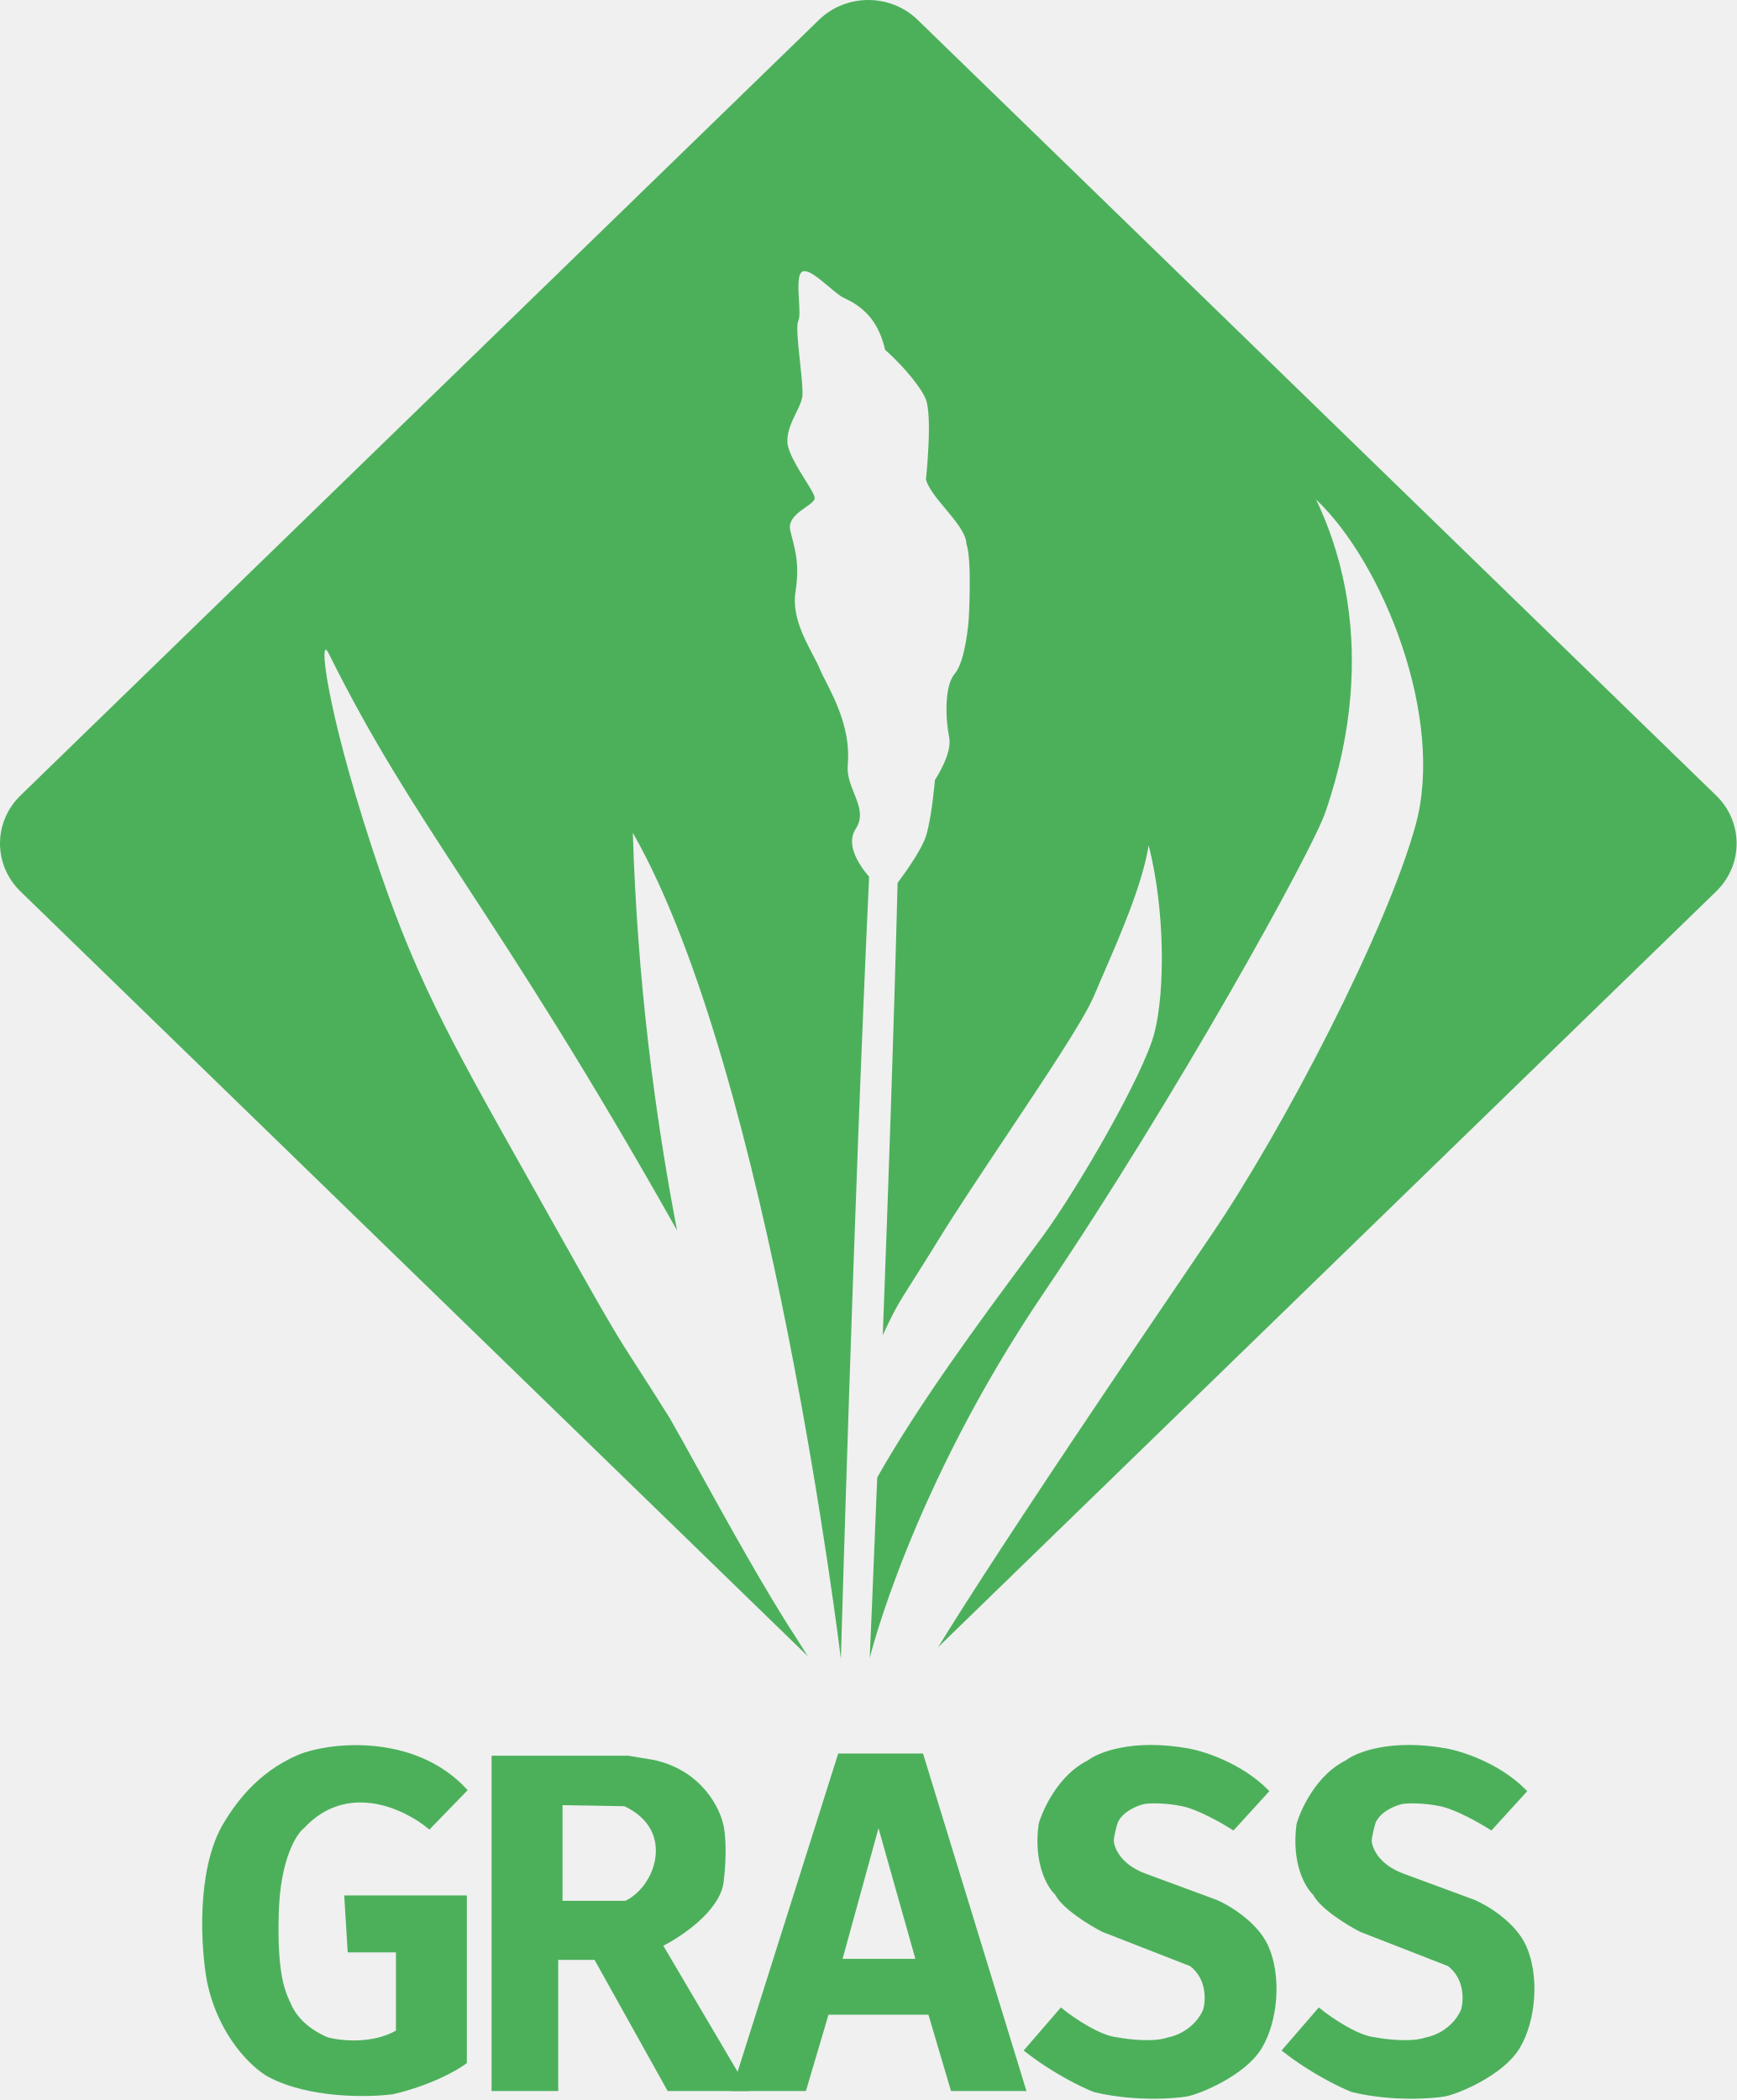
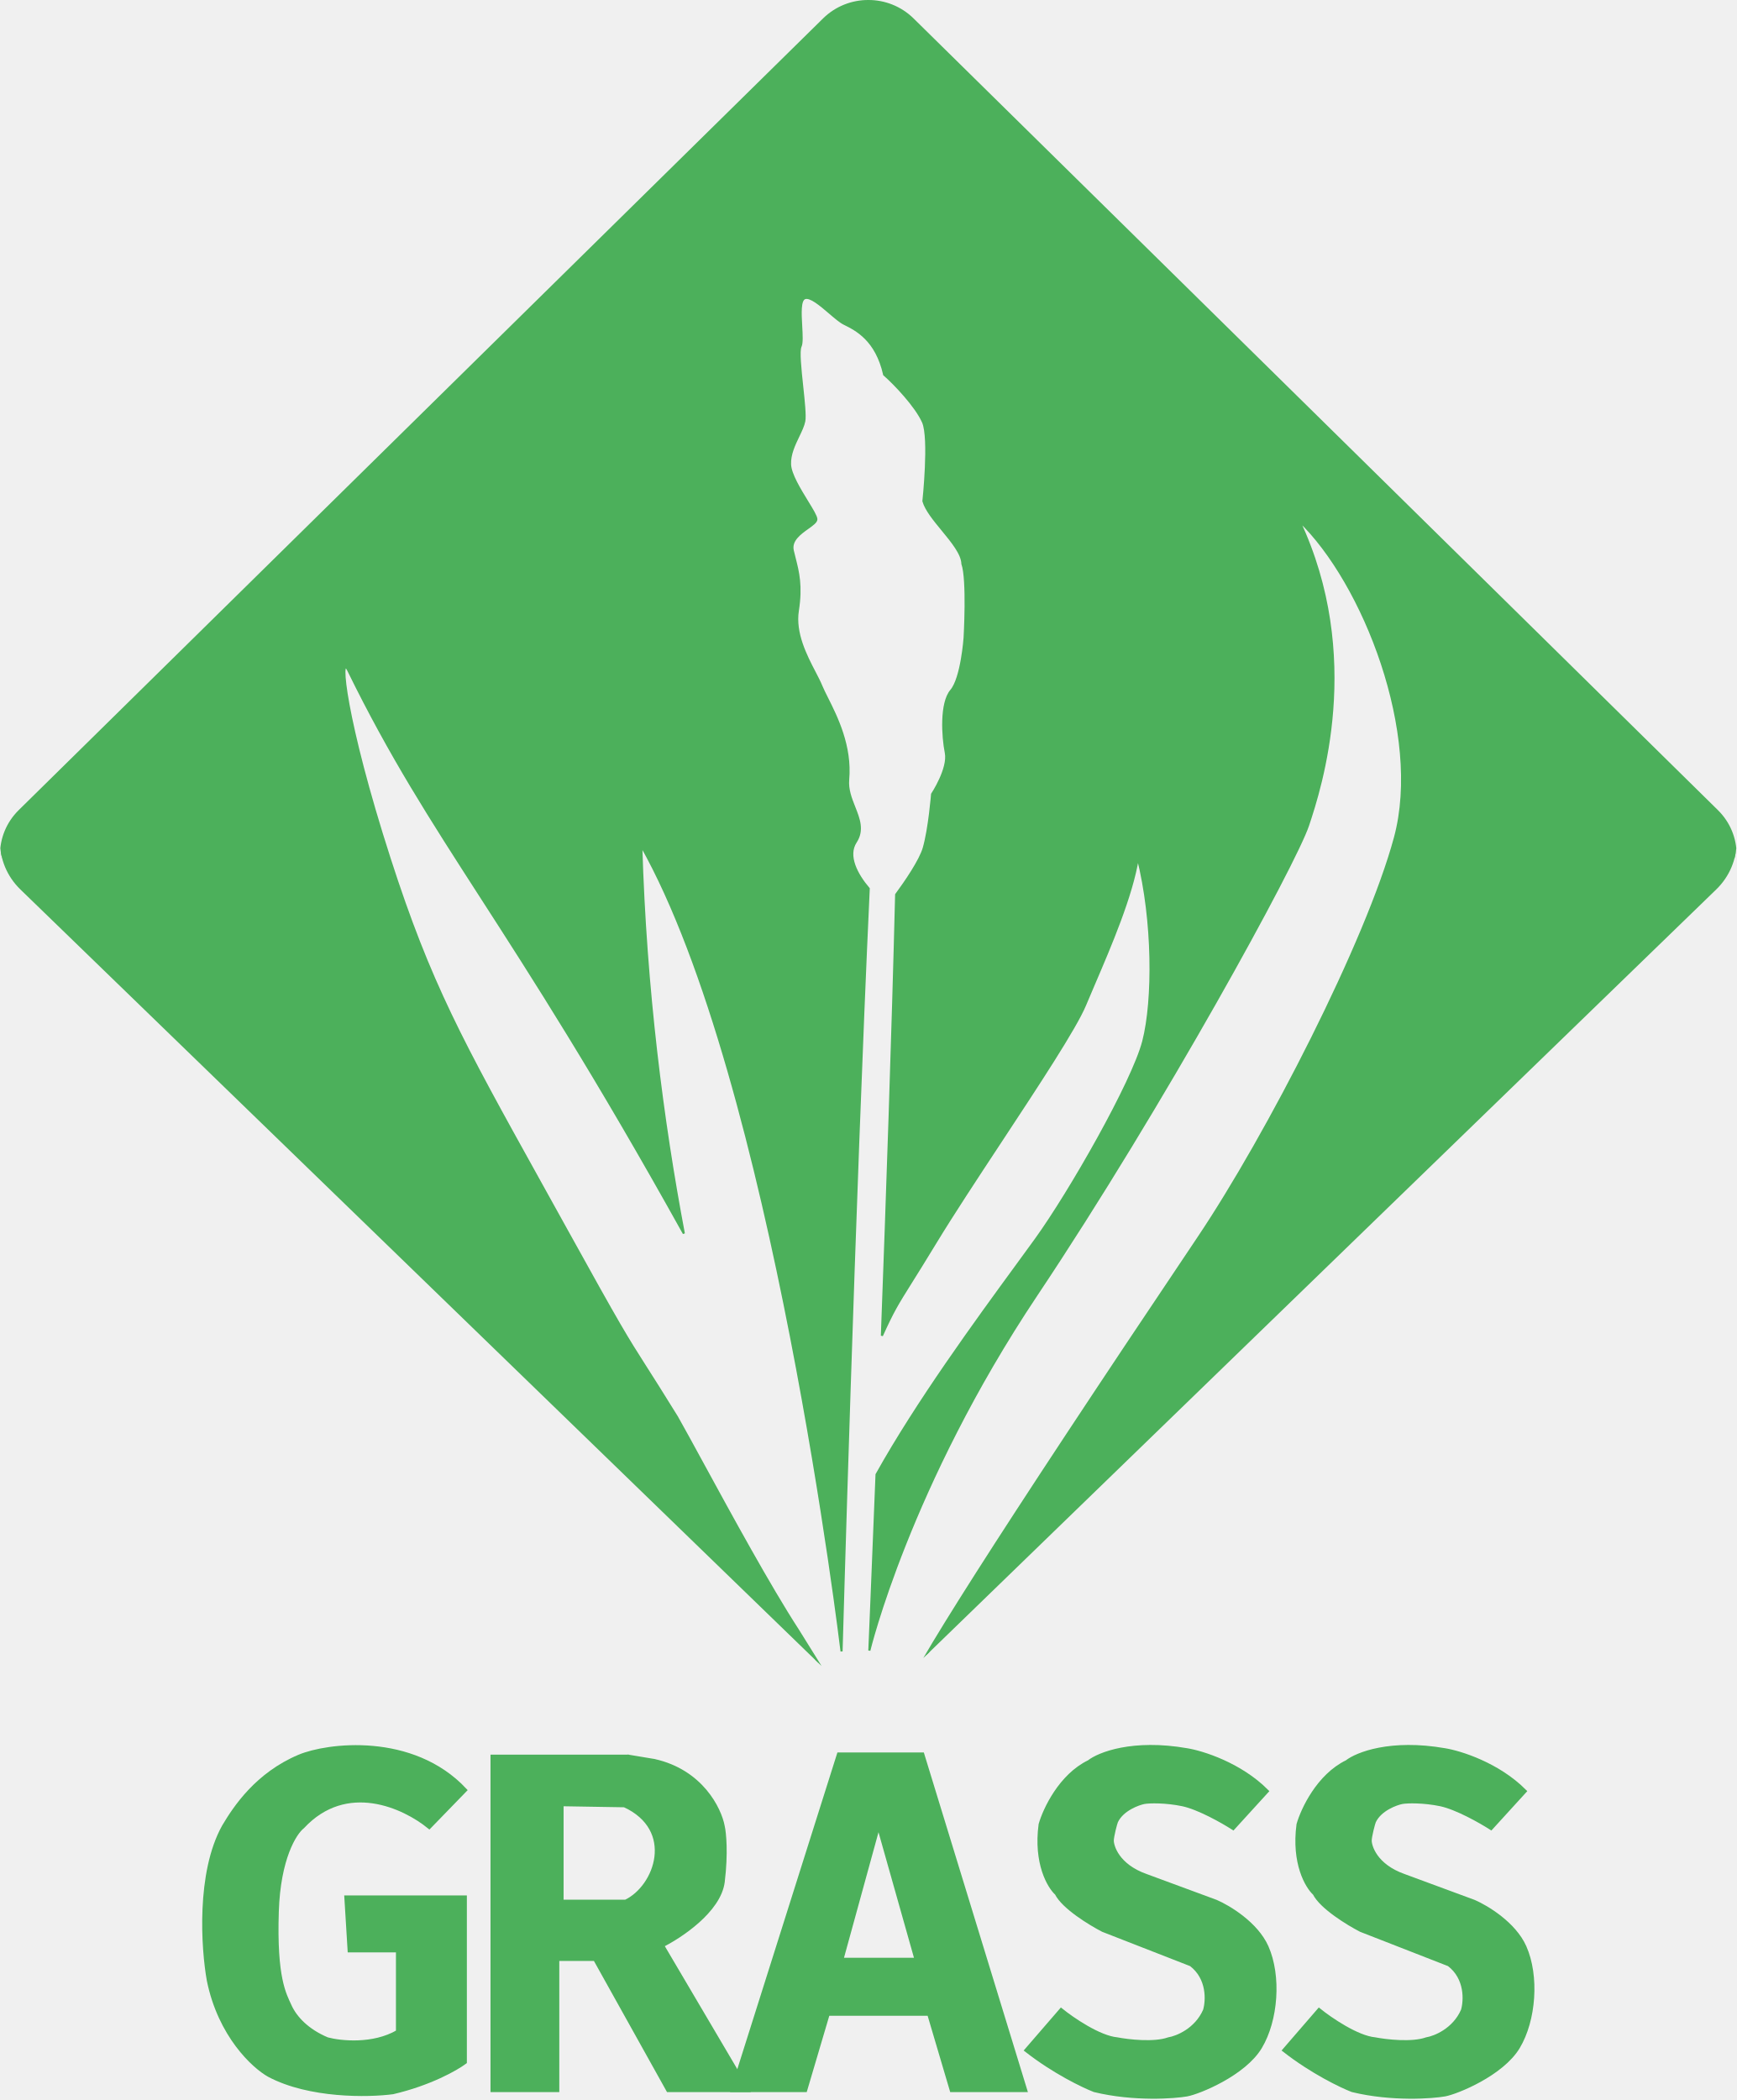
- <svg xmlns="http://www.w3.org/2000/svg" width="808" height="977" viewBox="0 0 808 977" fill="none">
-   <mask id="mask0_185_855" style="mask-type:alpha" maskUnits="userSpaceOnUse" x="0" y="0" width="808" height="785">
-     <path d="M9.508 414.707C-3.169 402.393 -3.169 382.429 9.508 370.115L381.045 9.235C393.722 -3.078 414.276 -3.078 426.953 9.235L798.49 370.115C811.168 382.429 811.168 402.393 798.49 414.707L426.953 775.586C414.276 787.9 393.722 787.9 381.045 775.586L9.508 414.707Z" fill="#4CB05B" />
-   </mask>
-   <g mask="url(#mask0_185_855)">
-     <path fill-rule="evenodd" clip-rule="evenodd" d="M-6.086 370.823C-17.971 382.367 -17.971 401.083 -6.086 412.627L382.652 790.214C393.159 800.42 409.437 801.603 421.282 793.764L386.538 787.393C386.538 787.393 375.122 769.517 370.113 761.462C356.319 740.473 337.693 706.752 324.294 682.493L324.294 682.493L324.292 682.488L324.288 682.481C319.096 673.081 314.689 665.102 311.652 659.837C304.455 648.334 299.964 641.385 296.428 635.914L296.427 635.913C287.325 621.83 284.546 617.531 258.205 570.511C253.601 562.292 249.288 554.623 245.233 547.412L245.225 547.399L245.214 547.378L245.206 547.364C207.775 480.809 192.327 453.339 172.792 393.492C151.136 327.148 148.195 294.476 152.858 303.871C173.197 344.853 192.429 374.299 216.918 411.795C241.897 450.041 272.345 496.661 315.017 572.439C304.744 518.906 296.499 456.173 294.44 387.471C358.259 499.11 391.237 771.745 391.237 771.745C391.237 771.745 397.246 559.279 404.371 407.92C398.57 401.196 393.735 392.289 398.106 385.669C401.795 380.082 399.659 374.745 397.393 369.082C395.738 364.947 394.014 360.638 394.438 355.932C395.879 339.934 388.819 326.054 384.254 317.078C383.101 314.81 382.107 312.856 381.45 311.26C380.684 309.4 379.53 307.207 378.241 304.758C374.043 296.779 368.414 286.082 370.111 275.344C371.977 263.541 370.265 256.908 368.588 250.414L368.588 250.413C368.271 249.186 367.955 247.963 367.665 246.712C366.535 241.832 371.224 238.536 374.929 235.931C377.202 234.333 379.105 232.996 379.066 231.713C379.026 230.365 377.041 227.171 374.65 223.325L374.65 223.325C371.053 217.538 366.538 210.275 366.344 205.598C366.145 200.814 368.382 196.214 370.386 192.09L370.387 192.089C371.645 189.5 372.812 187.1 373.228 184.96C373.724 182.407 372.979 175.489 372.214 168.384C371.316 160.044 370.391 151.445 371.411 149.344C372.191 147.739 371.966 143.793 371.727 139.606V139.606C371.387 133.642 371.019 127.188 373.486 126.308C376.126 125.366 381.007 129.484 385.495 133.27C388.143 135.505 390.654 137.623 392.486 138.518L392.664 138.605C398.201 141.307 408.056 146.115 411.836 162.791C416.637 166.865 427.18 177.742 430.617 185.403C434.053 193.064 430.808 223.123 430.808 223.123C432.021 227.279 435.99 232.04 439.976 236.82C444.731 242.523 449.509 248.254 449.651 253.016C452.349 260.615 450.709 288.329 450.709 288.329C450.709 288.329 449.338 307.498 444.207 313.454C439.076 319.41 440.079 335.466 441.626 343.08C443.174 350.695 434.995 362.858 434.995 362.858C434.995 362.858 433.661 379.332 430.986 388.509C429.234 394.517 422.243 404.554 417.624 410.769C415.948 477.19 413.239 554.925 410.731 621.178C416.217 609.258 418.064 606.348 424.727 595.846L424.727 595.845C427.603 591.312 431.376 585.364 436.727 576.668C444.917 563.356 456.531 545.963 468.108 528.625L468.108 528.625L468.109 528.624C486.275 501.417 504.349 474.349 508.952 463.413C510.228 460.38 511.704 456.984 513.293 453.329C521.085 435.401 531.583 411.25 534.437 393.29C542.055 423.076 542.165 461.262 537.058 480.751C531.95 500.24 501.492 552.849 485.105 575.218C482.375 578.945 479.297 583.101 475.96 587.607L475.933 587.644L475.931 587.646L475.93 587.648L475.929 587.649C456.317 614.13 427.768 652.677 408.15 687.359C406.138 737.565 404.664 771.343 404.664 771.343C404.664 771.343 423.696 693.004 485.387 601.849C547.078 510.695 610.506 396.01 616.681 377.817C622.855 359.624 643.207 297.107 612.323 232.382C643.708 262.076 672.228 334.134 658.72 383.56C645.211 432.987 597.017 525.472 563.649 574.493C465.959 718.013 422.884 785.134 422.046 793.242C423.321 792.341 424.541 791.332 425.691 790.214L814.429 412.627C826.314 401.083 826.314 382.367 814.429 370.823L425.691 -6.764C413.806 -18.308 394.537 -18.308 382.652 -6.764L-6.086 370.823Z" fill="#4CB05B" />
+ <svg xmlns="http://www.w3.org/2000/svg" width="808" height="977" viewBox="0 0 808 977" fill="none" version="1.1" id="svg9">
+   <defs id="defs9">
+     <clipPath clipPathUnits="userSpaceOnUse" id="clipPath14">
+       <path d="M 8.182,415.157 C -4.496,402.869 -4.496,382.948 8.182,370.66 L 379.72,10.542 c 12.677,-12.288 33.231,-12.288 45.908,-2e-5 l 371.538,360.117 c 12.678,12.288 12.678,32.21 0,44.498 l -371.538,360.116 c -12.677,12.288 -33.231,12.288 -45.908,0 z" fill="#4cb05b" id="path14" style="display:inline;stroke-width:0.999" clip-path="none" />
+     </clipPath>
+   </defs>
+   <g id="grass-logo" style="fill:#4cb05b;fill-opacity:1">
+     <g id="logo" transform="translate(1.327414,-1.327446)" style="fill:#4cb05b;fill-opacity:1;stroke:#4cb05b;stroke-opacity:1">
+       <path fill-rule="evenodd" clip-rule="evenodd" d="M 7.729,378.557 C -3.713,389.817 -3.713,408.073 7.729,419.334 L 381.955,787.645 c 10.115,9.955 25.785,11.109 37.188,3.463 l -33.447,-6.215 c 0,0 -10.99,-17.437 -15.812,-25.294 C 356.605,739.126 338.675,706.233 325.776,682.57 v 0 l -0.002,-0.005 -0.004,-0.007 c -4.998,-9.169 -9.241,-16.952 -12.164,-22.088 -6.928,-11.22 -11.252,-17.999 -14.656,-23.335 l -9.7e-4,-9.8e-4 c -8.762,-13.737 -11.437,-17.93 -36.795,-63.795 -4.432,-8.017 -8.584,-15.498 -12.488,-22.532 l -0.008,-0.013 -0.011,-0.021 -0.008,-0.014 c -36.033,-64.92 -50.905,-91.715 -69.71,-150.092 -20.848,-64.714 -23.679,-96.584 -19.19,-87.419 19.58,39.975 38.094,68.698 61.669,105.273 24.047,37.306 53.358,82.781 94.437,156.698 -9.889,-52.218 -17.827,-113.41 -19.809,-180.424 61.437,108.896 93.184,374.834 93.184,374.834 0,0 5.785,-207.246 12.644,-354.887 -5.584,-6.559 -10.239,-15.247 -6.031,-21.704 3.551,-5.45 1.495,-10.656 -0.686,-16.18 -1.593,-4.033 -3.253,-8.237 -2.845,-12.827 1.387,-15.605 -5.409,-29.144 -9.804,-37.9 -1.11,-2.212 -2.067,-4.118 -2.699,-5.675 -0.737,-1.814 -1.848,-3.953 -3.089,-6.342 -4.041,-7.783 -9.46,-18.217 -7.827,-28.691 1.796,-11.513 0.148,-17.983 -1.466,-24.318 v -9.9e-4 c -0.305,-1.197 -0.609,-2.39 -0.889,-3.61 -1.088,-4.76 3.426,-7.975 6.993,-10.516 2.188,-1.559 4.02,-2.863 3.983,-4.114 -0.039,-1.315 -1.949,-4.43 -4.251,-8.182 v 0 c -3.463,-5.645 -7.809,-12.729 -7.996,-17.292 -0.192,-4.666 1.962,-9.153 3.891,-13.176 l 9.6e-4,-9.9e-4 c 1.211,-2.525 2.334,-4.866 2.735,-6.954 0.477,-2.49 -0.24,-9.238 -0.976,-16.169 -0.864,-8.135 -1.755,-16.523 -0.773,-18.572 0.751,-1.566 0.534,-5.415 0.304,-9.499 v 0 c -0.327,-5.817 -0.682,-12.113 1.693,-12.971 2.541,-0.919 7.24,3.098 11.561,6.791 2.549,2.18 4.966,4.246 6.73,5.119 l 0.171,0.085 c 5.33,2.636 14.817,7.325 18.456,23.592 4.622,3.974 14.771,14.584 18.08,22.056 3.308,7.473 0.184,36.793 0.184,36.793 1.168,4.054 4.989,8.698 8.826,13.36 4.577,5.563 9.177,11.153 9.314,15.798 2.597,7.412 1.019,34.445 1.019,34.445 0,0 -1.32,18.698 -6.259,24.508 -4.939,5.81 -3.974,21.471 -2.485,28.898 1.49,7.428 -6.383,19.292 -6.383,19.292 0,0 -1.284,16.069 -3.859,25.021 -1.687,5.86 -8.417,15.651 -12.863,21.713 -1.613,64.789 -4.221,140.615 -6.636,205.24 5.281,-11.627 7.059,-14.466 13.474,-24.71 v -9.7e-4 c 2.769,-4.422 6.401,-10.224 11.552,-18.706 7.884,-12.985 19.065,-29.951 30.21,-46.863 v 0 l 9.6e-4,-9.8e-4 c 17.488,-26.539 34.887,-52.942 39.318,-63.609 1.228,-2.958 2.649,-6.271 4.179,-9.836 7.501,-17.488 17.607,-41.045 20.355,-58.564 7.334,29.054 7.44,66.302 2.523,85.312 -4.917,19.01 -34.238,70.327 -50.014,92.146 -2.628,3.635 -5.591,7.689 -8.804,12.085 l -0.026,0.036 -0.002,0.002 -9.4e-4,0.002 -9.7e-4,9.9e-4 c -18.88,25.83 -46.363,63.43 -65.249,97.26 -1.937,48.973 -3.356,81.921 -3.356,81.921 0,0 18.322,-76.414 77.71,-165.33 59.388,-88.915 120.448,-200.782 126.393,-218.528 5.944,-17.746 25.536,-78.727 -4.195,-141.862 30.213,28.965 57.669,99.252 44.665,147.464 -13.005,48.213 -59.4,138.426 -91.522,186.243 -94.043,139.994 -135.51,205.466 -136.317,213.375 1.227,-0.879 2.402,-1.863 3.509,-2.954 L 797.614,419.333 c 11.441,-11.26 11.441,-29.517 0,-40.777 L 423.388,10.246 c -11.441,-11.26 -29.991,-11.26 -41.432,-2e-5 z" fill="#ffffff" id="path13" style="display:inline;mix-blend-mode:normal;fill:#4cb05b;fill-opacity:1;stroke:#4cb05b;stroke-width:0.969;stroke-dasharray:none;stroke-opacity:1" mask="none" clip-path="url(#clipPath14)" />
+     </g>
+     <g id="grass-text" style="fill:#4cb05b;fill-opacity:1;stroke:#4cb05b;stroke-opacity:1">
+       <path d="M199.721 849.821L216.221 832.821C191.821 806.821 152.221 811.821 139.221 817.321C119.721 825.571 109.555 840.821 104.221 849.821C92.221 871.421 94.555 906.487 97.221 921.321C102.421 946.921 118.055 961.321 125.221 965.321C144.021 975.321 171.388 974.821 182.721 973.321C199.921 969.321 212.221 962.321 216.221 959.321V882.821H161.221L162.721 907.321H185.221V945.321C173.621 952.121 158.388 950.488 152.221 948.821C142.721 944.821 137.221 938.821 134.721 933.321C132.221 927.821 127.721 920.321 128.721 889.321C129.521 864.521 137.055 852.654 140.721 849.821C161.221 827.821 188.055 840.321 199.721 849.821Z" fill="white" stroke="white" stroke-width="2" id="path3" style="fill:#4cb05b;fill-opacity:1;stroke:#4cb05b;stroke-opacity:1" />
+       <path fill-rule="evenodd" clip-rule="evenodd" d="M229.722 817.82V971.82H258.722V910.82H277.222L311.222 971.82H346.722L307.222 904.82C316.055 900.487 334.122 888.52 335.722 875.32C337.322 862.12 336.388 852.82 335.722 849.82C334.222 841.82 325.822 824.62 304.222 819.82L292.222 817.82H229.722ZM260.722 838.82V885.32H291.222C306.222 878.32 315.722 850.82 290.722 839.32L260.722 838.82Z" fill="white" id="path4" style="fill:#4cb05b;fill-opacity:1;stroke:#4cb05b;stroke-opacity:1" />
+       <path d="M229.722 971.82H228.722V972.82H229.722V971.82ZM229.722 817.82V816.82H228.722V817.82H229.722ZM258.722 971.82V972.82H259.722V971.82H258.722ZM258.722 910.82V909.82H257.722V910.82H258.722ZM277.222 910.82L278.095 910.333L277.809 909.82H277.222V910.82ZM311.222 971.82L310.348 972.307L310.634 972.82H311.222V971.82ZM346.722 971.82V972.82H348.472L347.583 971.312L346.722 971.82ZM307.222 904.82L306.781 903.923L305.812 904.398L306.36 905.328L307.222 904.82ZM335.722 875.32L336.714 875.441L335.722 875.32ZM335.722 849.82L334.739 850.004L334.742 850.021L334.745 850.037L335.722 849.82ZM304.222 819.82L304.439 818.844L304.412 818.838L304.386 818.834L304.222 819.82ZM292.222 817.82L292.386 816.834L292.304 816.82H292.222V817.82ZM260.722 885.32H259.722V886.32H260.722V885.32ZM260.722 838.82L260.738 837.82L259.722 837.804V838.82H260.722ZM291.222 885.32V886.32H291.444L291.645 886.226L291.222 885.32ZM290.722 839.32L291.14 838.412L290.949 838.324L290.738 838.32L290.722 839.32ZM230.722 971.82V817.82H228.722V971.82H230.722ZM258.722 970.82H229.722V972.82H258.722V970.82ZM257.722 910.82V971.82H259.722V910.82H257.722ZM277.222 909.82H258.722V911.82H277.222V909.82ZM312.095 971.333L278.095 910.333L276.348 911.307L310.348 972.307L312.095 971.333ZM346.722 970.82H311.222V972.82H346.722V970.82ZM306.36 905.328L345.86 972.328L347.583 971.312L308.083 904.312L306.36 905.328ZM334.729 875.2C333.975 881.424 329.295 887.505 323.519 892.649C317.778 897.761 311.132 901.788 306.781 903.923L307.662 905.718C312.145 903.519 318.949 899.396 324.849 894.142C330.715 888.919 335.869 882.417 336.714 875.441L334.729 875.2ZM334.745 850.037C335.381 852.899 336.319 862.081 334.729 875.2L336.714 875.441C338.324 862.16 337.395 852.741 336.698 849.603L334.745 850.037ZM304.005 820.797C325.115 825.488 333.292 842.288 334.739 850.004L336.705 849.636C335.151 841.353 326.528 823.753 304.439 818.844L304.005 820.797ZM292.057 818.807L304.057 820.807L304.386 818.834L292.386 816.834L292.057 818.807ZM229.722 818.82H292.222V816.82H229.722V818.82ZM261.722 885.32V838.82H259.722V885.32H261.722ZM291.222 884.32H260.722V886.32H291.222V884.32ZM290.304 840.229C296.389 843.028 300.309 846.768 302.582 850.861C304.857 854.957 305.519 859.474 304.979 863.886C303.892 872.761 297.96 881.072 290.799 884.414L291.645 886.226C299.483 882.569 305.801 873.63 306.964 864.129C307.549 859.354 306.837 854.403 304.33 849.889C301.822 845.373 297.554 841.362 291.14 838.412L290.304 840.229ZM260.705 839.82L290.705 840.32L290.738 838.32L260.738 837.82L260.705 839.82Z" fill="white" id="path5" style="fill:#4cb05b;fill-opacity:1;stroke:#4cb05b;stroke-opacity:1" />
+       <path fill-rule="evenodd" clip-rule="evenodd" d="M346.222 971.82H374.222L384.722 936.32H432.722L443.222 971.82H476.222L428.722 816.82H390.722L341.722 971.82H346.222ZM390.722 912.32H427.222L408.722 846.82L390.722 912.32Z" fill="white" id="path6" style="fill:#4cb05b;fill-opacity:1;stroke:#4cb05b;stroke-opacity:1" />
+       <path d="M374.222 971.82V972.82H374.969L375.181 972.104L374.222 971.82ZM384.722 936.32V935.32H383.975L383.763 936.037L384.722 936.32ZM432.722 936.32L433.681 936.037L433.469 935.32H432.722V936.32ZM443.222 971.82L442.263 972.104L442.475 972.82H443.222V971.82ZM476.222 971.82V972.82H477.574L477.178 971.527L476.222 971.82ZM428.722 816.82L429.678 816.527L429.461 815.82H428.722V816.82ZM390.722 816.82V815.82H389.989L389.768 816.519L390.722 816.82ZM341.722 971.82L340.768 971.519L340.357 972.82H341.722V971.82ZM427.222 912.32V913.32H428.543L428.184 912.049L427.222 912.32ZM390.722 912.32L389.757 912.055L389.41 913.32H390.722V912.32ZM408.722 846.82L409.684 846.549L408.708 843.095L407.757 846.555L408.722 846.82ZM374.222 970.82H346.222V972.82H374.222V970.82ZM383.763 936.037L373.263 971.537L375.181 972.104L385.681 936.604L383.763 936.037ZM432.722 935.32H384.722V937.32H432.722V935.32ZM444.181 971.537L433.681 936.037L431.763 936.604L442.263 972.104L444.181 971.537ZM476.222 970.82H443.222V972.82H476.222V970.82ZM427.766 817.113L475.266 972.113L477.178 971.527L429.678 816.527L427.766 817.113ZM390.722 817.82H428.722V815.82H390.722V817.82ZM342.675 972.122L391.675 817.122L389.768 816.519L340.768 971.519L342.675 972.122ZM346.222 970.82H341.722V972.82H346.222V970.82ZM427.222 911.32H390.722V913.32H427.222V911.32ZM407.759 847.092L426.259 912.592L428.184 912.049L409.684 846.549L407.759 847.092ZM391.686 912.585L409.686 847.085L407.757 846.555L389.757 912.055L391.686 912.585Z" fill="white" id="path7" style="fill:#4cb05b;fill-opacity:1;stroke:#4cb05b;stroke-opacity:1" />
+       <path d="M693.722 850.334L709.222 833.334C696.822 820.934 679.388 815.5 672.222 814.334C647.022 809.934 631.388 816.167 626.722 819.834C613.522 826.234 606.222 841.834 604.222 848.834C601.822 866.834 608.222 877.667 611.722 880.834C614.922 887.234 627.388 894.834 633.222 897.834L674.222 913.834C682.622 920.234 682.055 930.834 680.722 935.334C676.722 944.534 667.722 948.167 663.722 948.834C656.922 951.234 644.888 949.834 639.722 948.834C631.322 948.034 618.888 939.5 613.722 935.334L597.722 953.834C610.522 963.834 624.055 970.334 629.222 972.334C647.722 976.834 666.722 975.334 672.222 974.334C677.722 973.334 698.722 964.834 706.222 952.334C713.722 939.834 715.222 919.334 709.222 905.834C704.422 895.034 691.555 887.334 685.722 884.834L653.222 872.834C639.622 868.034 637.222 858.82 637.222 856.334C637.222 854.32 638.825 848.149 639.222 847.32C642.032 841.446 649.722 838.82 652.222 838.32C654.722 837.82 662.622 837.734 670.222 839.334C677.822 840.934 689.055 847.334 693.722 850.334Z" fill="white" stroke="white" stroke-width="2" id="path8" style="fill:#4cb05b;fill-opacity:1;stroke:#4cb05b;stroke-opacity:1" />
+       <path d="m 573.722,850.334 15.5,-17 c -12.4,-12.4 -29.834,-17.834 -37,-19 -25.2,-4.4 -40.834,1.833 -45.5,5.5 -13.2,6.4 -20.5,22 -22.5,29 -2.4,18 4,28.833 7.5,32 3.2,6.4 15.666,14 21.5,17 l 41,16 c 8.4,6.4 7.833,17 6.5,21.5 -4,9.2 -13,12.833 -17,13.5 -6.8,2.4 -18.834,1 -24,0 -8.4,-0.8 -20.834,-9.334 -26,-13.5 l -16,18.5 c 12.8,10 26.333,16.5 31.5,18.5 18.5,4.5 37.5,3 43,2 5.5,-1 26.5,-9.5 34,-22 7.5,-12.5 9,-33 3,-46.5 -4.8,-10.8 -17.667,-18.5 -23.5,-21 l -32.5,-12 c -13.6,-4.8 -16,-14.014 -16,-16.5 0,-2.014 1.603,-8.185 2,-9.014 2.81,-5.874 10.5,-8.5 13,-9 2.5,-0.5 10.4,-0.586 18,1.014 7.6,1.6 18.833,8 23.5,11 z" fill="#ffffff" stroke="#ffffff" stroke-width="2" id="path9" style="display:inline;fill:#4cb05b;fill-opacity:1;stroke:#4cb05b;stroke-opacity:1" />
+     </g>
  </g>
-   <path d="M199.721 849.821L216.221 832.821C191.821 806.821 152.221 811.821 139.221 817.321C119.721 825.571 109.555 840.821 104.221 849.821C92.221 871.421 94.555 906.487 97.221 921.321C102.421 946.921 118.055 961.321 125.221 965.321C144.021 975.321 171.388 974.821 182.721 973.321C199.921 969.321 212.221 962.321 216.221 959.321V882.821H161.221L162.721 907.321H185.221V945.321C173.621 952.121 158.388 950.488 152.221 948.821C142.721 944.821 137.221 938.821 134.721 933.321C132.221 927.821 127.721 920.321 128.721 889.321C129.521 864.521 137.055 852.654 140.721 849.821C161.221 827.821 188.055 840.321 199.721 849.821Z" fill="#4CB05B" stroke="#4CB05B" stroke-width="2" />
-   <path fill-rule="evenodd" clip-rule="evenodd" d="M229.722 817.82V971.82H258.722V910.82H277.222L311.222 971.82H346.722L307.222 904.82C316.055 900.487 334.122 888.52 335.722 875.32C337.322 862.12 336.388 852.82 335.722 849.82C334.222 841.82 325.822 824.62 304.222 819.82L292.222 817.82H229.722ZM260.722 838.82V885.32H291.222C306.222 878.32 315.722 850.82 290.722 839.32L260.722 838.82Z" fill="#4CB05B" />
-   <path d="M229.722 971.82H228.722V972.82H229.722V971.82ZM229.722 817.82V816.82H228.722V817.82H229.722ZM258.722 971.82V972.82H259.722V971.82H258.722ZM258.722 910.82V909.82H257.722V910.82H258.722ZM277.222 910.82L278.095 910.333L277.809 909.82H277.222V910.82ZM311.222 971.82L310.348 972.307L310.634 972.82H311.222V971.82ZM346.722 971.82V972.82H348.472L347.583 971.312L346.722 971.82ZM307.222 904.82L306.781 903.923L305.812 904.398L306.36 905.328L307.222 904.82ZM335.722 875.32L336.714 875.441L335.722 875.32ZM335.722 849.82L334.739 850.004L334.742 850.021L334.745 850.037L335.722 849.82ZM304.222 819.82L304.439 818.844L304.412 818.838L304.386 818.834L304.222 819.82ZM292.222 817.82L292.386 816.834L292.304 816.82H292.222V817.82ZM260.722 885.32H259.722V886.32H260.722V885.32ZM260.722 838.82L260.738 837.82L259.722 837.804V838.82H260.722ZM291.222 885.32V886.32H291.444L291.645 886.226L291.222 885.32ZM290.722 839.32L291.14 838.412L290.949 838.324L290.738 838.32L290.722 839.32ZM230.722 971.82V817.82H228.722V971.82H230.722ZM258.722 970.82H229.722V972.82H258.722V970.82ZM257.722 910.82V971.82H259.722V910.82H257.722ZM277.222 909.82H258.722V911.82H277.222V909.82ZM312.095 971.333L278.095 910.333L276.348 911.307L310.348 972.307L312.095 971.333ZM346.722 970.82H311.222V972.82H346.722V970.82ZM306.36 905.328L345.86 972.328L347.583 971.312L308.083 904.312L306.36 905.328ZM334.729 875.2C333.975 881.424 329.295 887.505 323.519 892.649C317.778 897.761 311.132 901.788 306.781 903.923L307.662 905.718C312.145 903.519 318.949 899.396 324.849 894.142C330.715 888.919 335.869 882.417 336.714 875.441L334.729 875.2ZM334.745 850.037C335.381 852.899 336.319 862.081 334.729 875.2L336.714 875.441C338.324 862.16 337.395 852.741 336.698 849.603L334.745 850.037ZM304.005 820.797C325.115 825.488 333.292 842.288 334.739 850.004L336.705 849.636C335.151 841.353 326.528 823.753 304.439 818.844L304.005 820.797ZM292.057 818.807L304.057 820.807L304.386 818.834L292.386 816.834L292.057 818.807ZM229.722 818.82H292.222V816.82H229.722V818.82ZM261.722 885.32V838.82H259.722V885.32H261.722ZM291.222 884.32H260.722V886.32H291.222V884.32ZM290.304 840.229C296.389 843.028 300.309 846.768 302.582 850.861C304.857 854.957 305.519 859.474 304.979 863.886C303.892 872.761 297.96 881.072 290.799 884.414L291.645 886.226C299.483 882.569 305.801 873.63 306.964 864.129C307.549 859.354 306.837 854.403 304.33 849.889C301.822 845.373 297.554 841.362 291.14 838.412L290.304 840.229ZM260.705 839.82L290.705 840.32L290.738 838.32L260.738 837.82L260.705 839.82Z" fill="#4CB05B" />
-   <path fill-rule="evenodd" clip-rule="evenodd" d="M346.222 971.82H374.222L384.722 936.32H432.722L443.222 971.82H476.222L428.722 816.82H390.722L341.722 971.82H346.222ZM390.722 912.32H427.222L408.722 846.82L390.722 912.32Z" fill="#4CB05B" />
-   <path d="M374.222 971.82V972.82H374.969L375.181 972.104L374.222 971.82ZM384.722 936.32V935.32H383.975L383.763 936.037L384.722 936.32ZM432.722 936.32L433.681 936.037L433.469 935.32H432.722V936.32ZM443.222 971.82L442.263 972.104L442.475 972.82H443.222V971.82ZM476.222 971.82V972.82H477.574L477.178 971.527L476.222 971.82ZM428.722 816.82L429.678 816.527L429.461 815.82H428.722V816.82ZM390.722 816.82V815.82H389.989L389.768 816.519L390.722 816.82ZM341.722 971.82L340.768 971.519L340.357 972.82H341.722V971.82ZM427.222 912.32V913.32H428.543L428.184 912.049L427.222 912.32ZM390.722 912.32L389.757 912.055L389.41 913.32H390.722V912.32ZM408.722 846.82L409.684 846.549L408.708 843.095L407.757 846.555L408.722 846.82ZM374.222 970.82H346.222V972.82H374.222V970.82ZM383.763 936.037L373.263 971.537L375.181 972.104L385.681 936.604L383.763 936.037ZM432.722 935.32H384.722V937.32H432.722V935.32ZM444.181 971.537L433.681 936.037L431.763 936.604L442.263 972.104L444.181 971.537ZM476.222 970.82H443.222V972.82H476.222V970.82ZM427.766 817.113L475.266 972.113L477.178 971.527L429.678 816.527L427.766 817.113ZM390.722 817.82H428.722V815.82H390.722V817.82ZM342.675 972.122L391.675 817.122L389.768 816.519L340.768 971.519L342.675 972.122ZM346.222 970.82H341.722V972.82H346.222V970.82ZM427.222 911.32H390.722V913.32H427.222V911.32ZM407.759 847.092L426.259 912.592L428.184 912.049L409.684 846.549L407.759 847.092ZM391.686 912.585L409.686 847.085L407.757 846.555L389.757 912.055L391.686 912.585Z" fill="#4CB05B" />
-   <path d="M693.722 850.334L709.222 833.334C696.822 820.934 679.388 815.5 672.222 814.334C647.022 809.934 631.388 816.167 626.722 819.834C613.522 826.234 606.222 841.834 604.222 848.834C601.822 866.834 608.222 877.667 611.722 880.834C614.922 887.234 627.388 894.834 633.222 897.834L674.222 913.834C682.622 920.234 682.055 930.834 680.722 935.334C676.722 944.534 667.722 948.167 663.722 948.834C656.922 951.234 644.888 949.834 639.722 948.834C631.322 948.034 618.888 939.5 613.722 935.334L597.722 953.834C610.522 963.834 624.055 970.334 629.222 972.334C647.722 976.834 666.722 975.334 672.222 974.334C677.722 973.334 698.722 964.834 706.222 952.334C713.722 939.834 715.222 919.334 709.222 905.834C704.422 895.034 691.555 887.334 685.722 884.834L653.222 872.834C639.622 868.034 637.222 858.82 637.222 856.334C637.222 854.32 638.825 848.149 639.222 847.32C642.032 841.446 649.722 838.82 652.222 838.32C654.722 837.82 662.622 837.734 670.222 839.334C677.822 840.934 689.055 847.334 693.722 850.334Z" fill="#4CB05B" stroke="#4CB05B" stroke-width="2" />
-   <path d="M573.722 850.334L589.222 833.334C576.822 820.934 559.388 815.5 552.222 814.334C527.022 809.934 511.388 816.167 506.722 819.834C493.522 826.234 486.222 841.834 484.222 848.834C481.822 866.834 488.222 877.667 491.722 880.834C494.922 887.234 507.388 894.834 513.222 897.834L554.222 913.834C562.622 920.234 562.055 930.834 560.722 935.334C556.722 944.534 547.722 948.167 543.722 948.834C536.922 951.234 524.888 949.834 519.722 948.834C511.322 948.034 498.888 939.5 493.722 935.334L477.722 953.834C490.522 963.834 504.055 970.334 509.222 972.334C527.722 976.834 546.722 975.334 552.222 974.334C557.722 973.334 578.722 964.834 586.222 952.334C593.722 939.834 595.222 919.334 589.222 905.834C584.422 895.034 571.555 887.334 565.722 884.834L533.222 872.834C519.622 868.034 517.222 858.82 517.222 856.334C517.222 854.32 518.825 848.149 519.222 847.32C522.032 841.446 529.722 838.82 532.222 838.32C534.722 837.82 542.622 837.734 550.222 839.334C557.822 840.934 569.055 847.334 573.722 850.334Z" fill="#4CB05B" stroke="#4CB05B" stroke-width="2" />
</svg>
